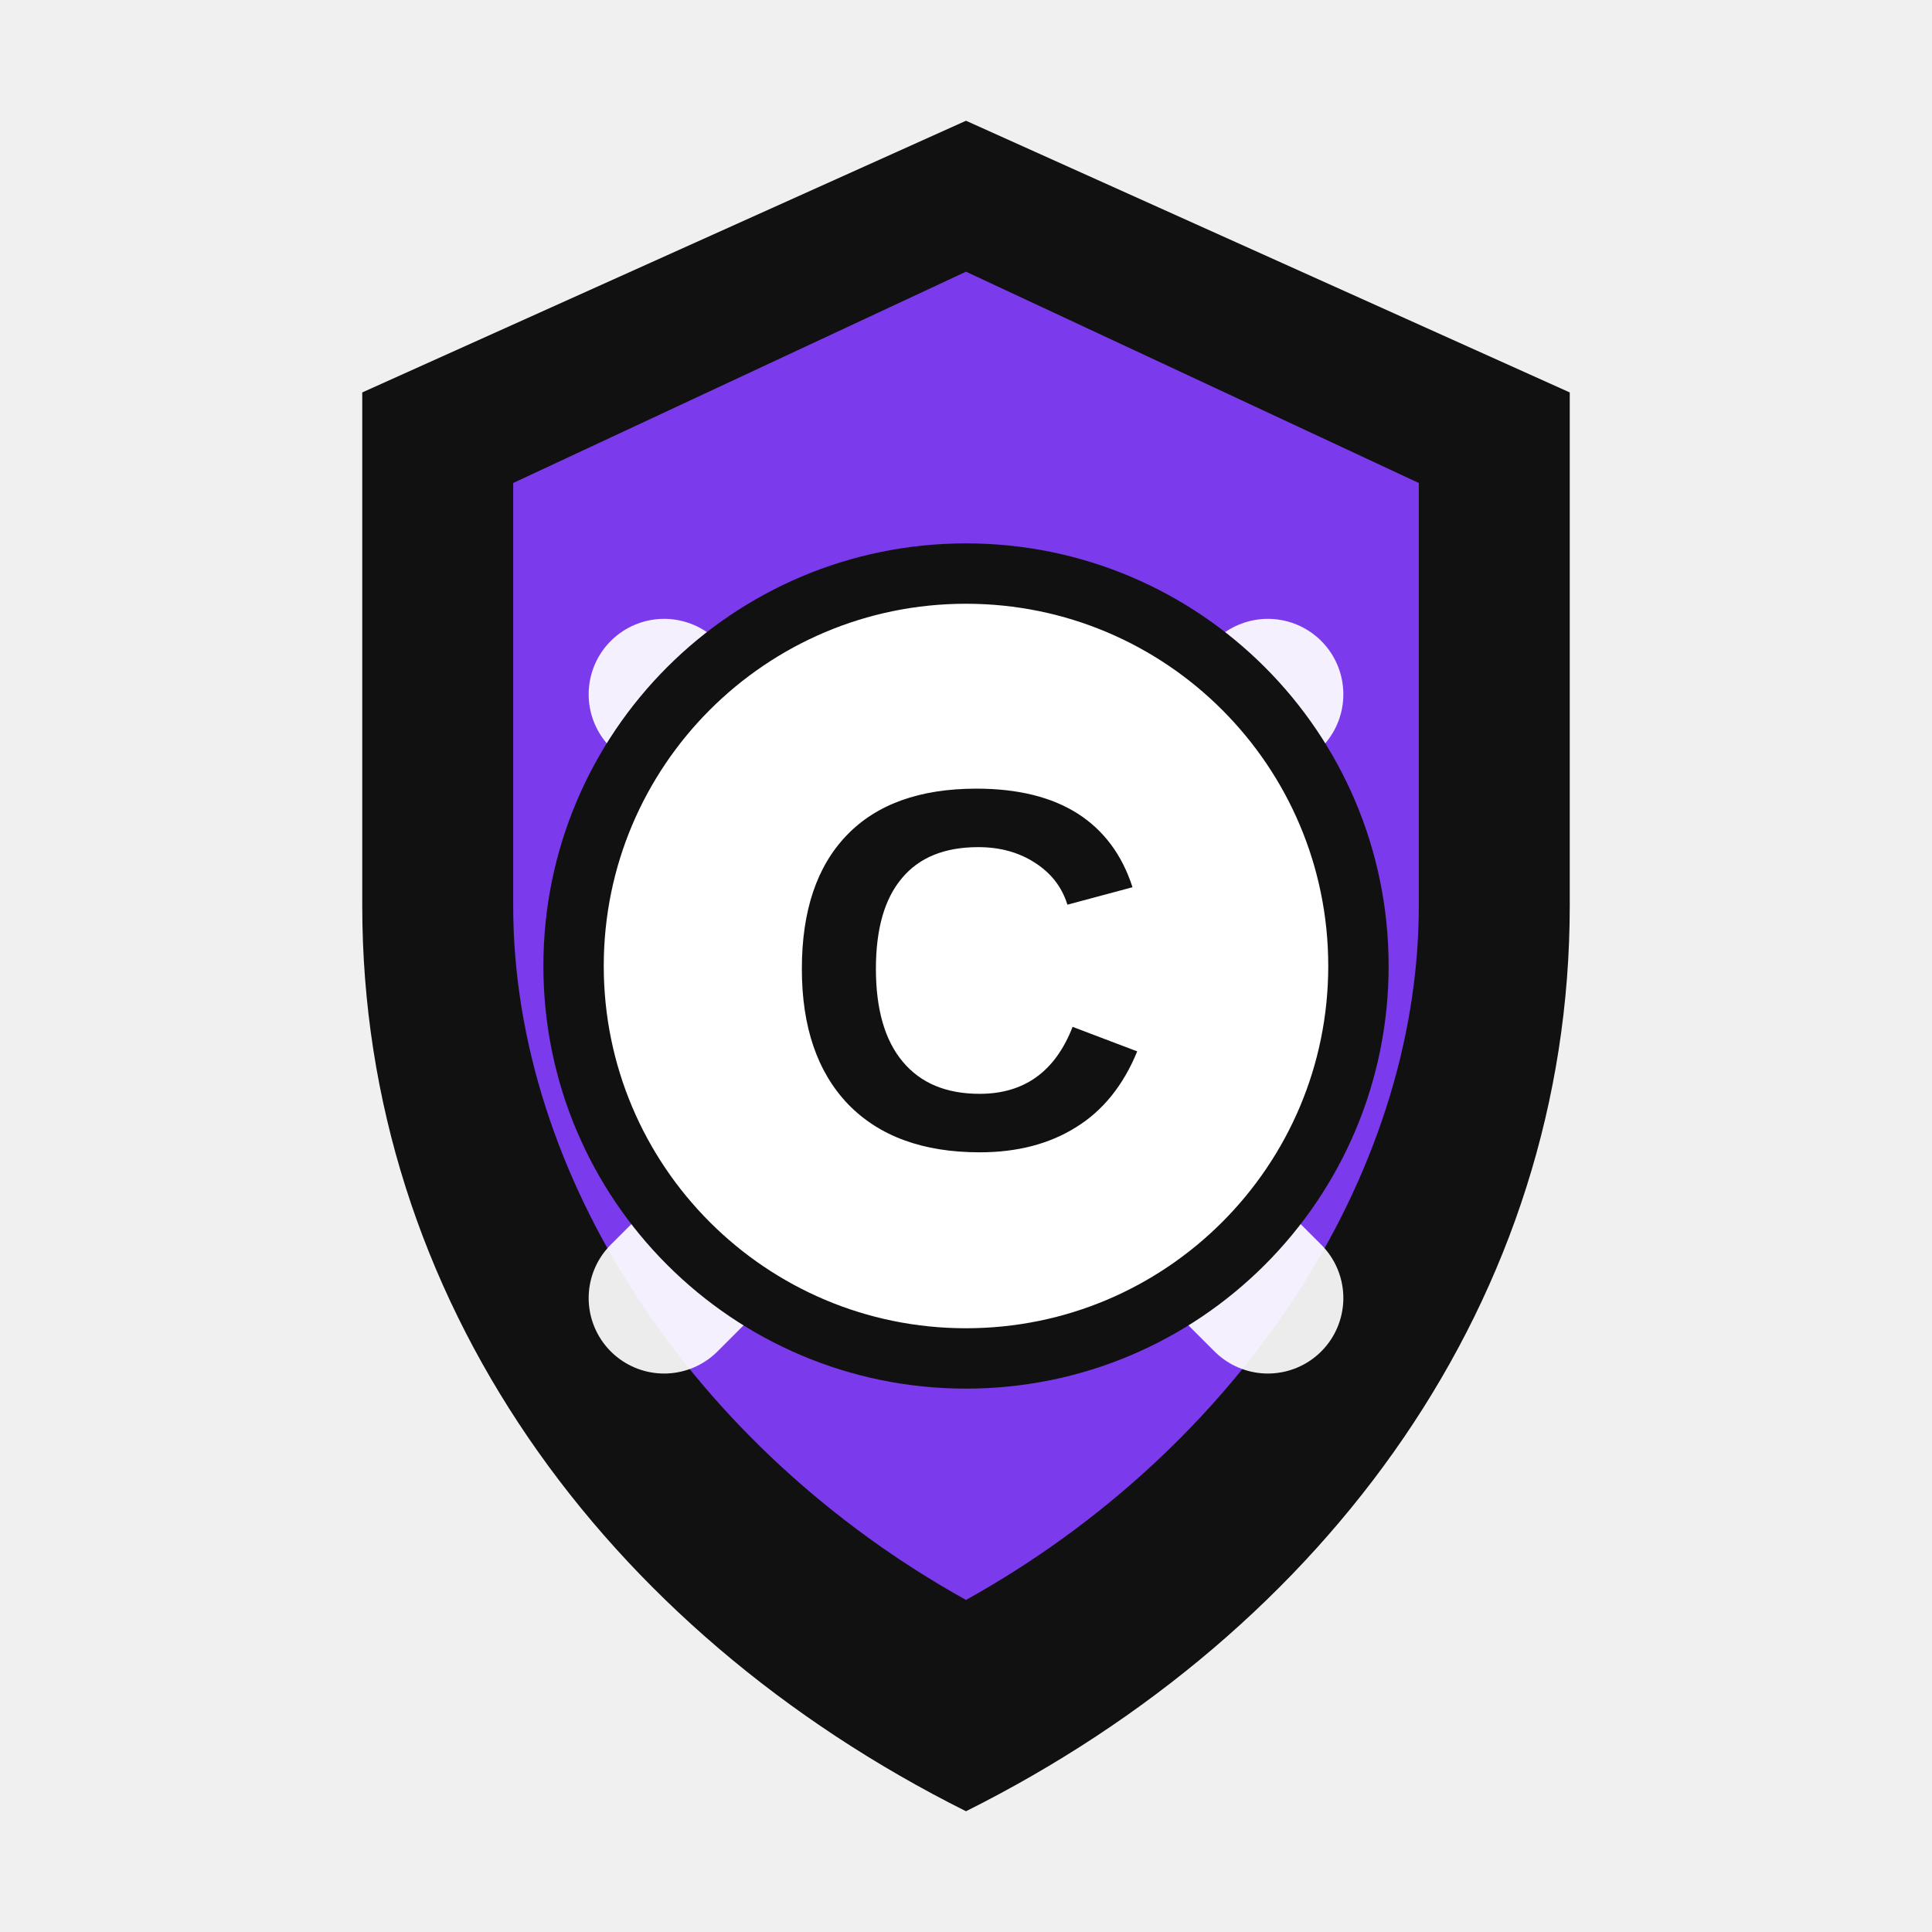
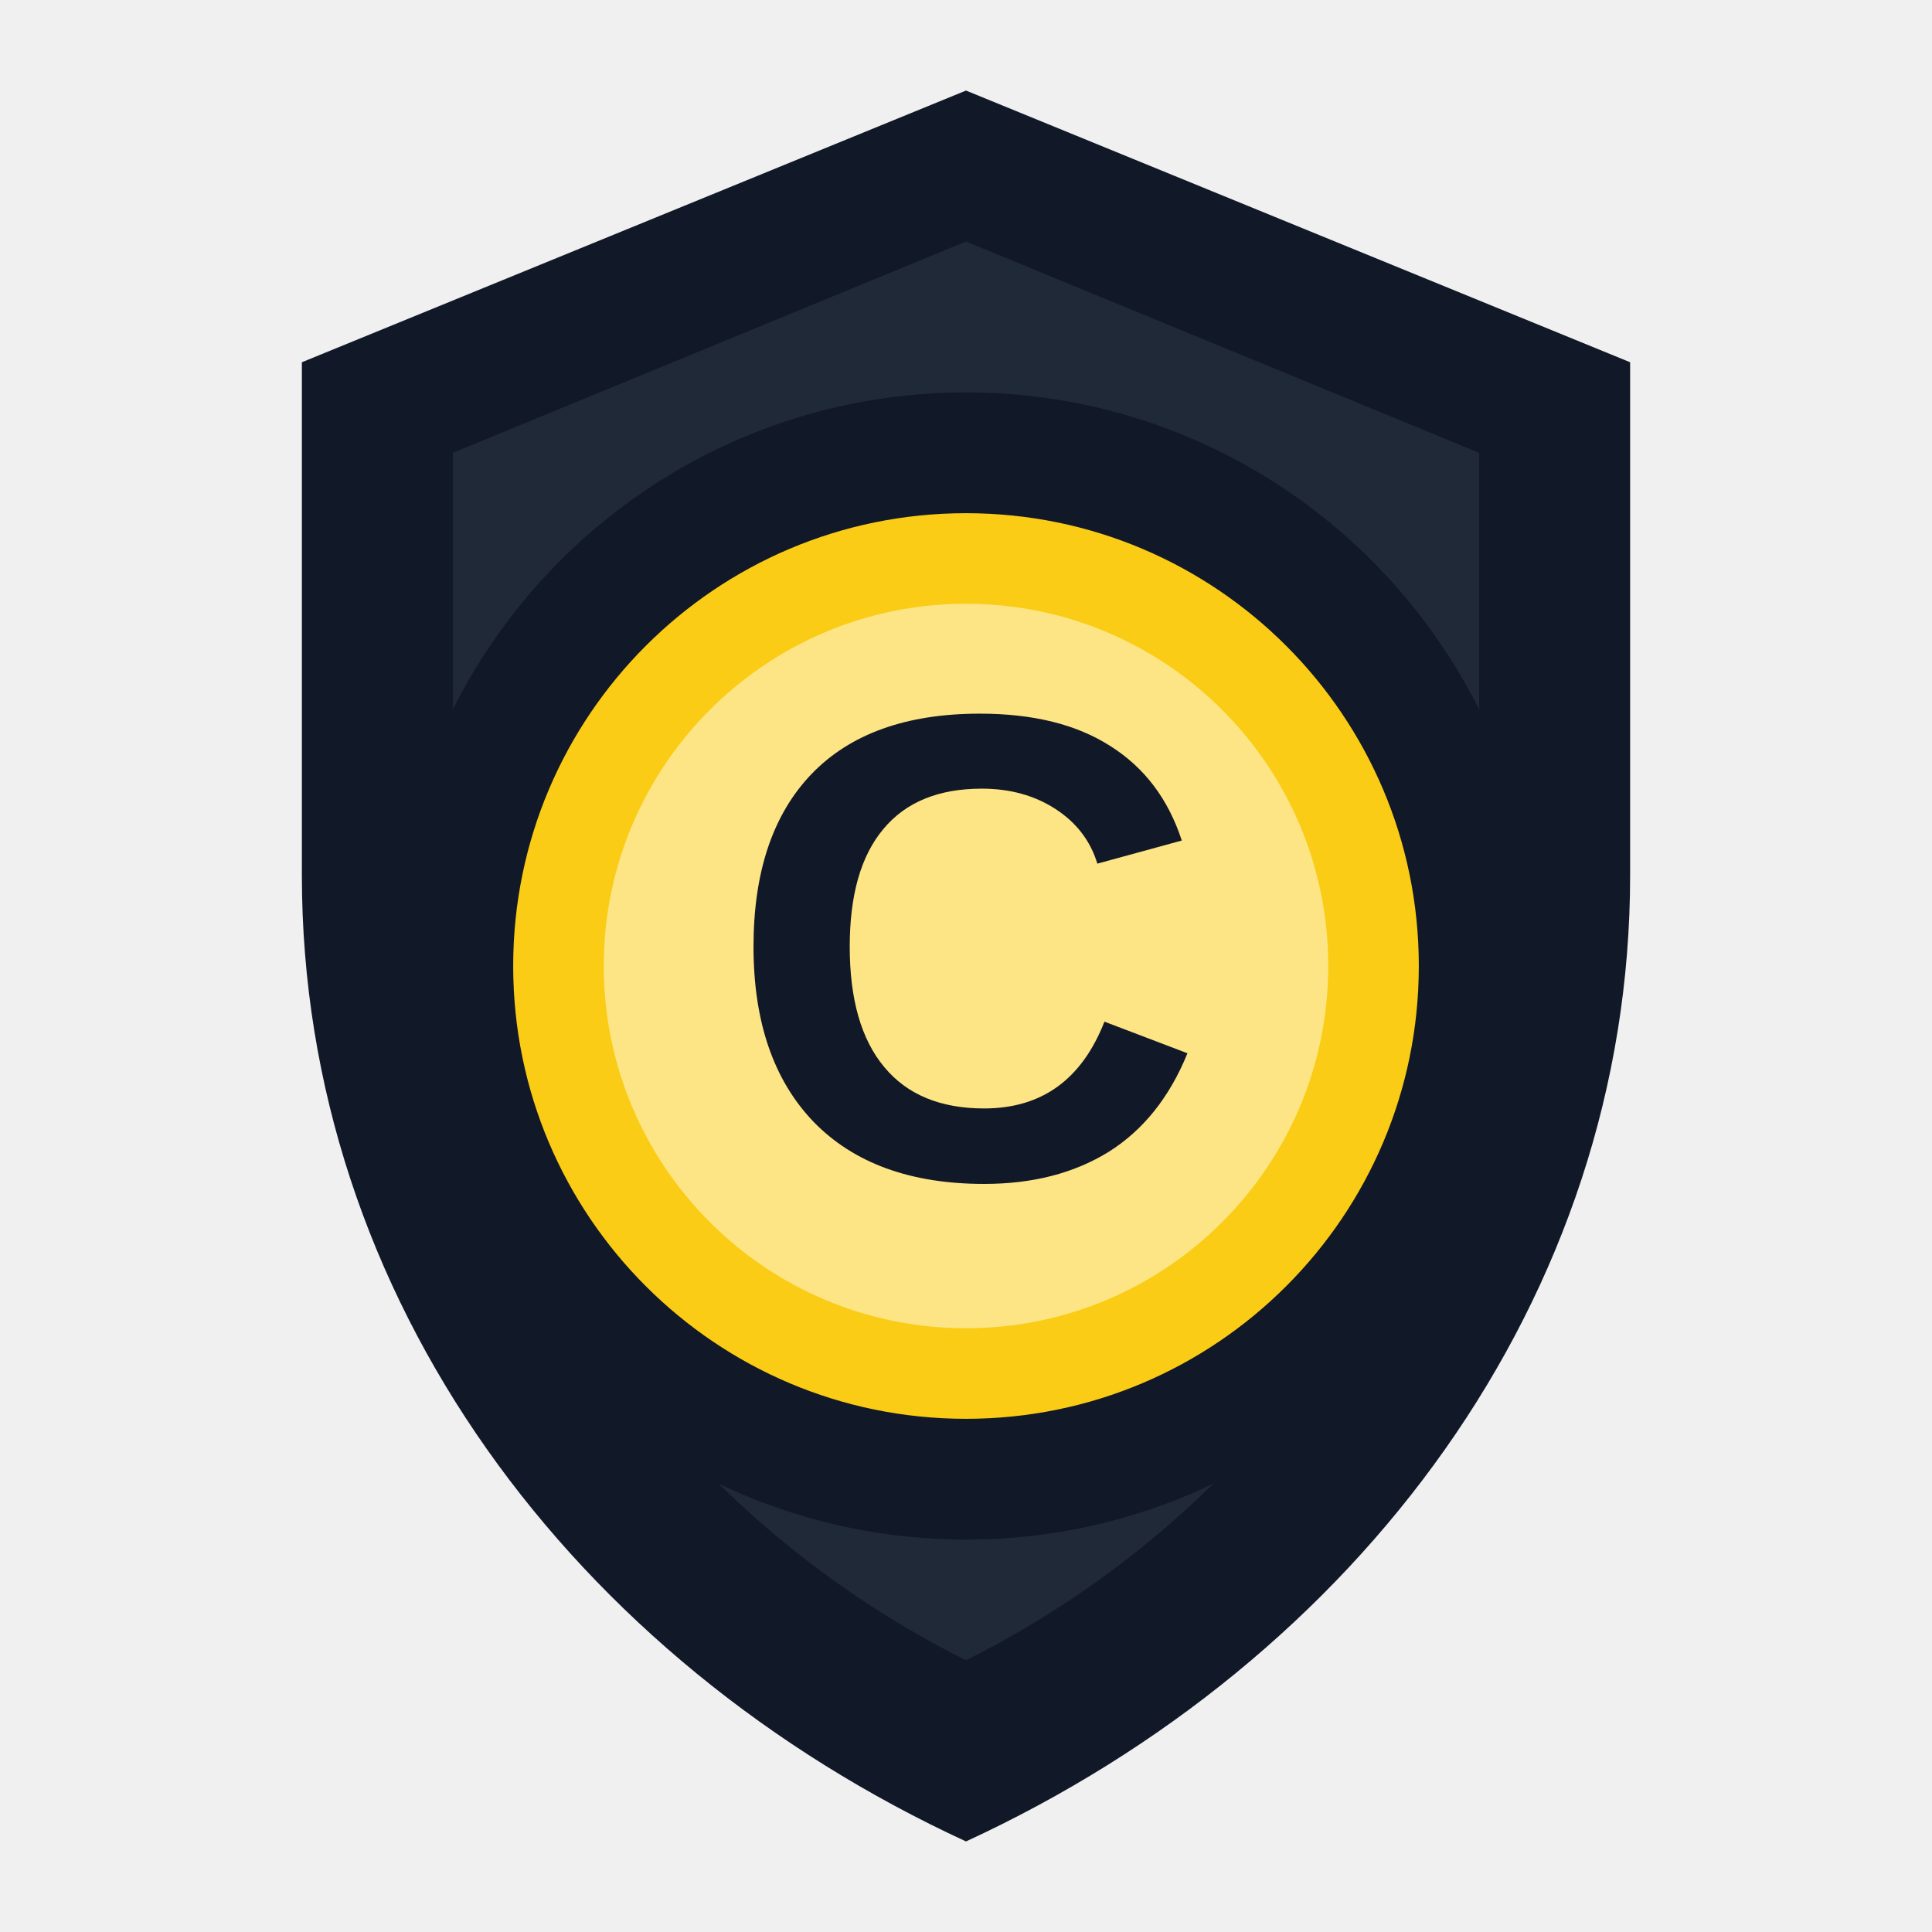
- <svg xmlns="http://www.w3.org/2000/svg" viewBox="0 0 64 64" role="img" aria-label="cat trap kill badge marker">
-   <path d="M32 4 L52 13 V30 C52 43 44 54 32 60 C20 54 12 43 12 30 V13 Z" fill="#111111" />
-   <path d="M32 9 L47 16 V30 C47 39 41 48 32 53 C23 48 17 39 17 30 V16 Z" fill="#7c3aed" />
-   <path d="M22 43 L42 23 M42 43 L22 23" stroke="#ffffff" stroke-width="5" stroke-linecap="round" opacity="0.92" />
-   <circle cx="32" cy="32" r="13" fill="#ffffff" stroke="#111111" stroke-width="2" />
-   <text x="32" y="38" text-anchor="middle" font-family="Arial, sans-serif" font-size="17" font-weight="900" fill="#111111">C</text>
+ <svg xmlns="http://www.w3.org/2000/svg" viewBox="0 0 64 64" width="64" height="64" role="img" aria-label="Trap kill C">
+   <path d="M32 3 L54 12 V29 C54 43 45 55 32 61 C19 55 10 43 10 29 V12 Z" fill="#111827" />
+   <path d="M32 8 L49 15 V29 C49 40 42 50 32 55 C22 50 15 40 15 29 V15 Z" fill="#1f2937" />
+   <path d="M22 20 L42 40 M42 20 L22 40" stroke="#111827" stroke-width="6" stroke-linecap="round" opacity="0.55" />
+   <circle cx="32" cy="32" r="17" fill="#facc15" stroke="#111827" stroke-width="4" />
+   <circle cx="32" cy="32" r="12" fill="#fde68a" opacity="0.95" />
+   <text x="32" y="39" text-anchor="middle" font-family="Arial, Helvetica, sans-serif" font-size="22" font-weight="900" fill="#111827">C</text>
</svg>
